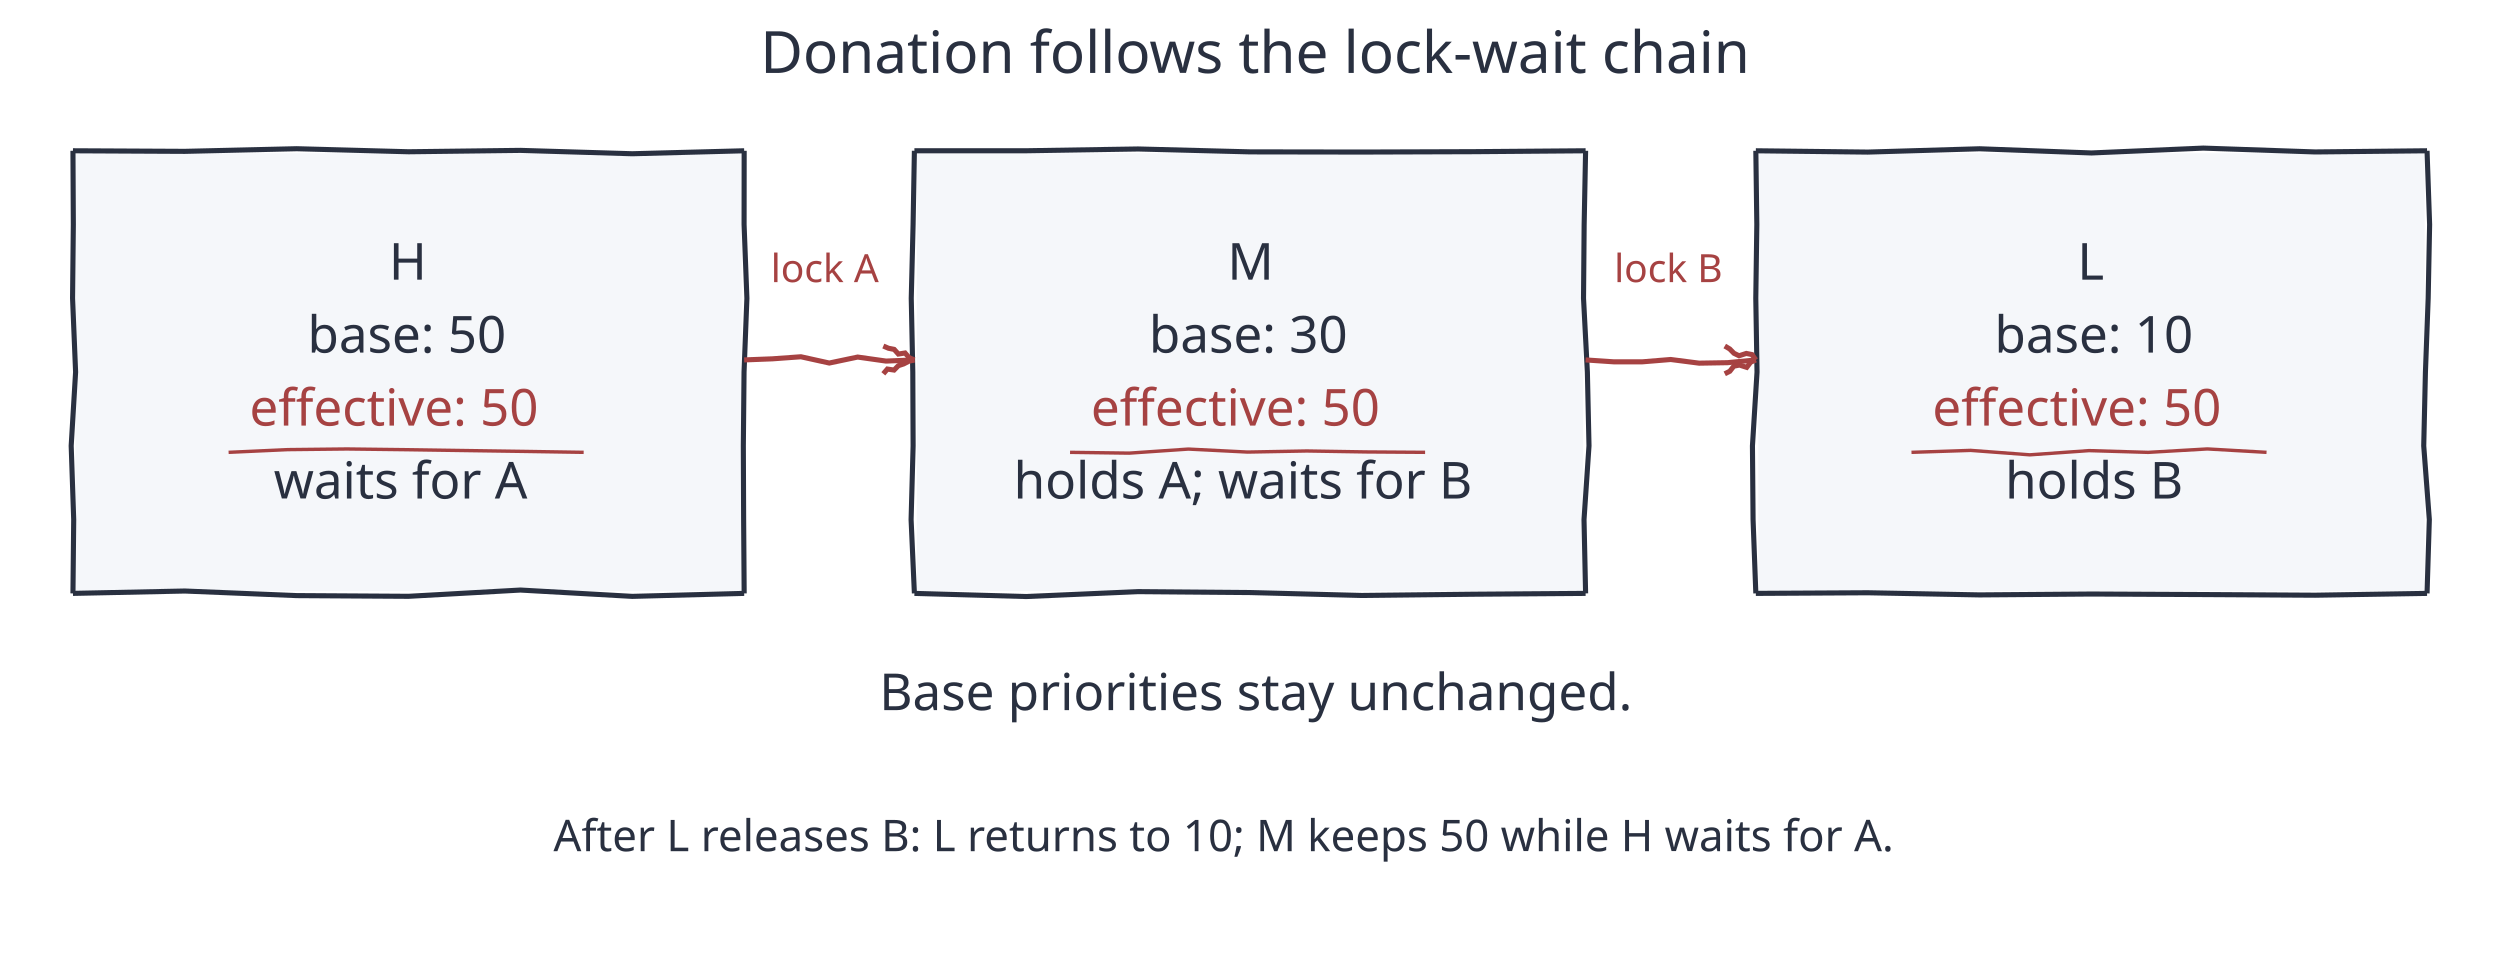
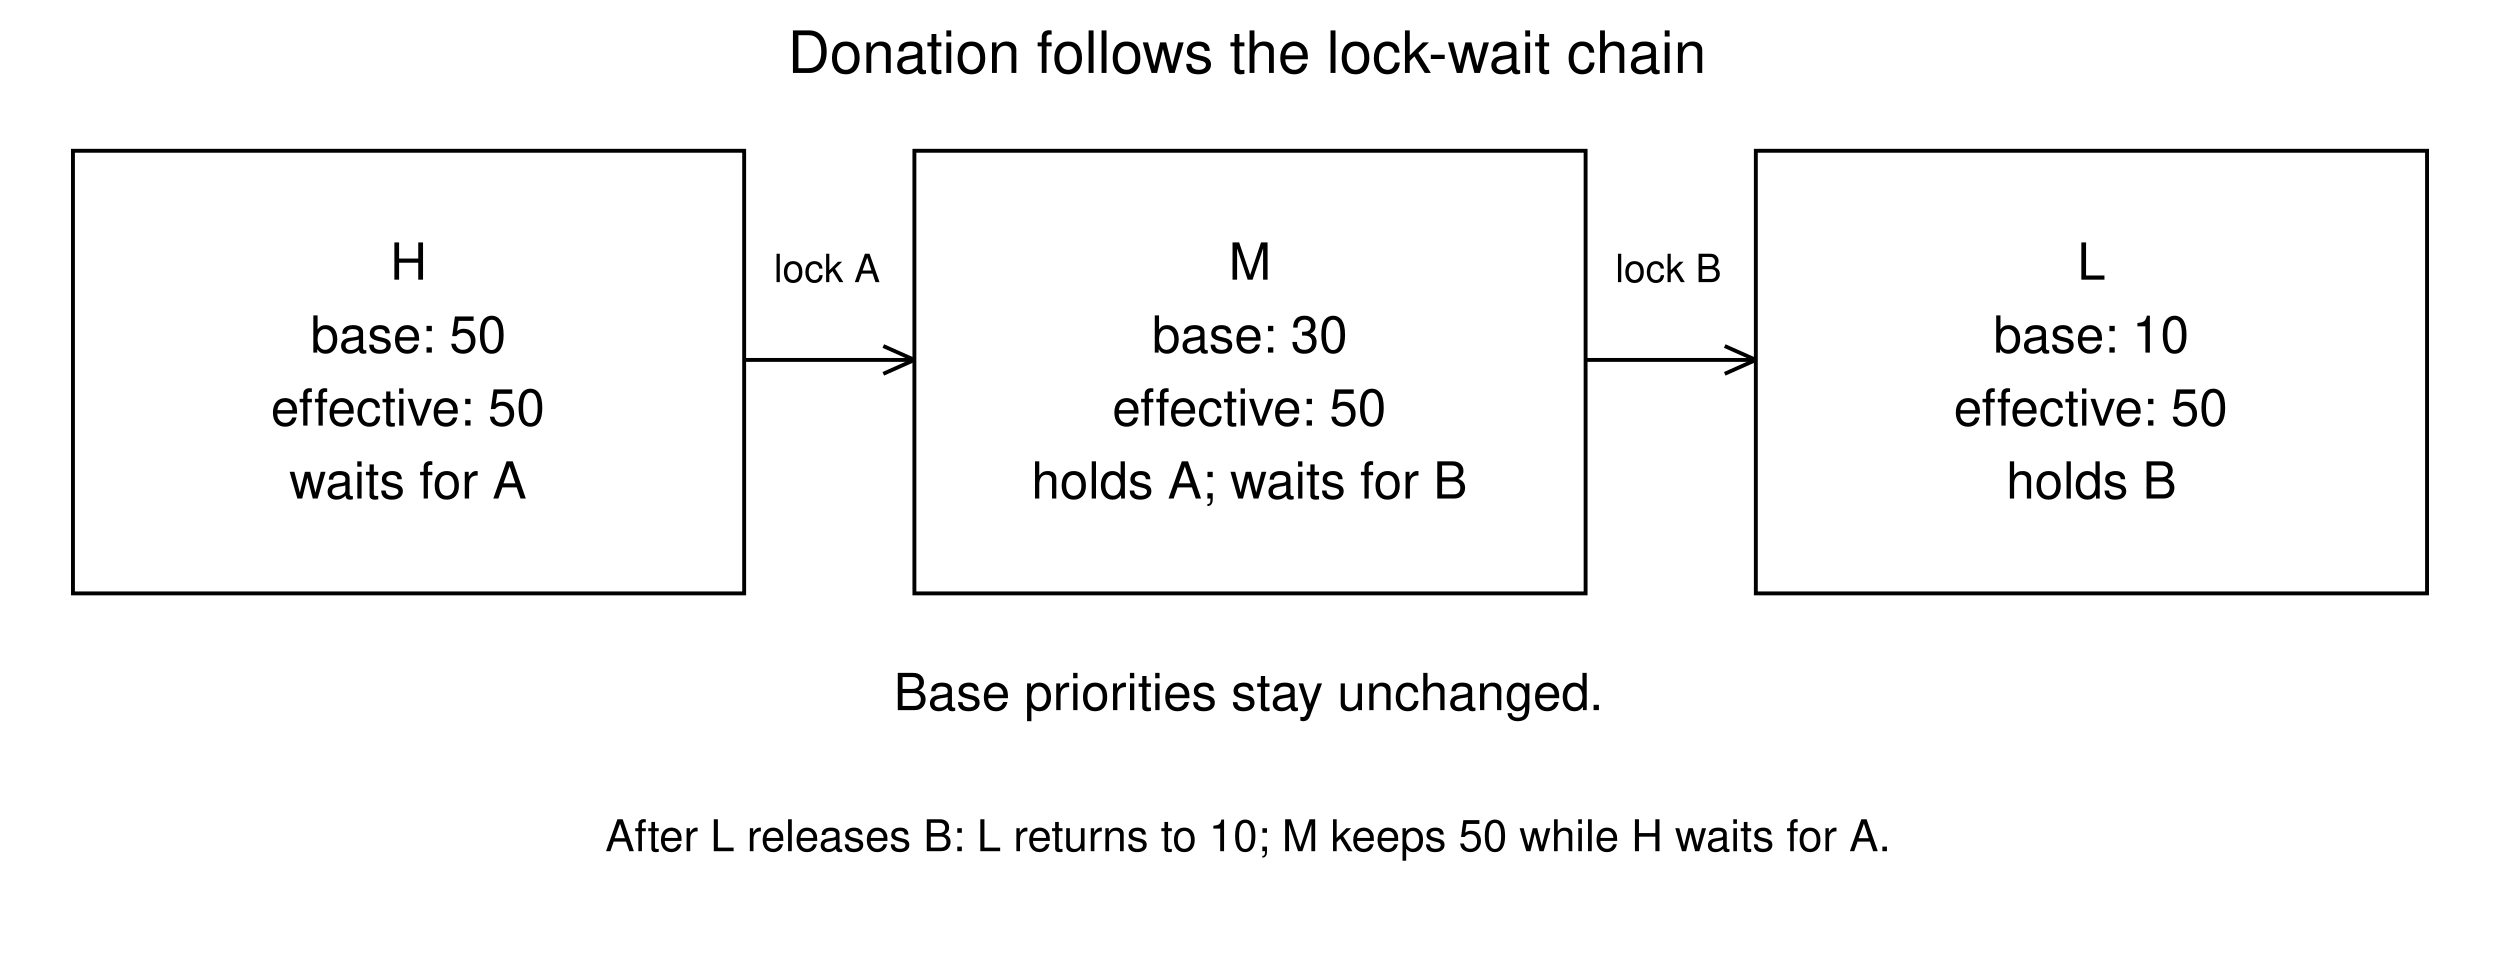
<svg xmlns="http://www.w3.org/2000/svg" width="514" height="200" preserveAspectRatio="xMinYMin meet" viewBox="0 0 514 200" version="1.0" fill-rule="evenodd">
  <clipPath id="clip">
    <rect x="0" y="0" width="514" height="200" />
  </clipPath>
  <g id="group" transform="scale(1,-1) translate(0,-200)" style="clip-path: url(#clip)">
    <g transform="">
-       <text x="156.33" y="185" style="font-family: SketchLabel; font-size: 12px;fill: rgb(16%,19%,25%); stroke:none;" transform="translate(0,370) scale(1,-1)">Donation follows the lock-wait chain</text>
-       <rect x="15.5" y="78.5" width="137.0" height="90.0" style="stroke: none; stroke-linecap: butt; stroke-width: 1; fill: rgb(96%,97%,98%); fill-rule: evenodd;" />
-       <path d="M 15 78 L 38 78.487 L 61 77.544 L 84 77.399 L 107 78.686 L 130 77.386 L 153 78 " style="stroke: rgb(16%,19%,25%); stroke-linecap: butt; stroke-width: 1.05; fill: none; fill-rule: evenodd;" />
-       <path d="M 153 78 L 152.891 93.167 L 152.83 108.333 L 152.975 123.5 L 153.562 138.667 L 152.983 153.833 L 153 169 " style="stroke: rgb(16%,19%,25%); stroke-linecap: butt; stroke-width: 1.05; fill: none; fill-rule: evenodd;" />
-       <path d="M 153 169 L 130 168.39 L 107 169.081 L 84 168.798 L 61 169.424 L 38 168.881 L 15 169 " style="stroke: rgb(16%,19%,25%); stroke-linecap: butt; stroke-width: 1.05; fill: none; fill-rule: evenodd;" />
-       <path d="M 15 169 L 15.078 153.833 L 14.919 138.667 L 15.544 123.5 L 14.635 108.333 L 15.153 93.167 L 15 78 " style="stroke: rgb(16%,19%,25%); stroke-linecap: butt; stroke-width: 1.05; fill: none; fill-rule: evenodd;" />
-       <text x="79.968" y="142.5" style="font-family: SketchLabel; font-size: 10.5px;fill: rgb(16%,19%,25%); stroke:none;" transform="translate(0,285) scale(1,-1)">H</text>
-       <text x="63.22" y="127.5" style="font-family: SketchLabel; font-size: 10.5px;fill: rgb(16%,19%,25%); stroke:none;" transform="translate(0,255) scale(1,-1)">base: 50</text>
-       <text x="51.293" y="112.5" style="font-family: SketchLabel; font-size: 10.5px;fill: rgb(65%,26%,26%); stroke:none;" transform="translate(0,225) scale(1,-1)">effective: 50</text>
-       <text x="56.291" y="97.5" style="font-family: SketchLabel; font-size: 10.5px;fill: rgb(16%,19%,25%); stroke:none;" transform="translate(0,195) scale(1,-1)">waits for A</text>
-       <path d="M 47 107 L 59.167 107.557 L 71.333 107.692 L 83.5 107.544 L 95.667 107.367 L 107.833 107.192 L 120 107 " style="stroke: rgb(65%,26%,26%); stroke-linecap: butt; stroke-width: 0.7; fill: none; fill-rule: evenodd;" />
-       <rect x="188.5" y="78.5" width="137.0" height="90.0" style="stroke: none; stroke-linecap: butt; stroke-width: 1; fill: rgb(96%,97%,98%); fill-rule: evenodd;" />
-       <path d="M 188 78 L 211 77.353 L 234 78.362 L 257 78.172 L 280 77.571 L 303 77.829 L 326 78 " style="stroke: rgb(16%,19%,25%); stroke-linecap: butt; stroke-width: 1.05; fill: none; fill-rule: evenodd;" />
-       <path d="M 326 78 L 325.674 93.167 L 326.698 108.333 L 326.364 123.5 L 325.572 138.667 L 325.702 153.833 L 326 169 " style="stroke: rgb(16%,19%,25%); stroke-linecap: butt; stroke-width: 1.05; fill: none; fill-rule: evenodd;" />
-       <path d="M 326 169 L 303 168.816 L 280 168.738 L 257 168.776 L 234 169.371 L 211 169.003 L 188 169 " style="stroke: rgb(16%,19%,25%); stroke-linecap: butt; stroke-width: 1.05; fill: none; fill-rule: evenodd;" />
-       <path d="M 188 169 L 187.731 153.833 L 187.353 138.667 L 187.671 123.5 L 187.736 108.333 L 187.321 93.167 L 188 78 " style="stroke: rgb(16%,19%,25%); stroke-linecap: butt; stroke-width: 1.05; fill: none; fill-rule: evenodd;" />
-       <text x="252.365" y="142.5" style="font-family: SketchLabel; font-size: 10.5px;fill: rgb(16%,19%,25%); stroke:none;" transform="translate(0,285) scale(1,-1)">M</text>
-       <text x="236.22" y="127.5" style="font-family: SketchLabel; font-size: 10.5px;fill: rgb(16%,19%,25%); stroke:none;" transform="translate(0,255) scale(1,-1)">base: 30</text>
-       <text x="224.293" y="112.5" style="font-family: SketchLabel; font-size: 10.5px;fill: rgb(65%,26%,26%); stroke:none;" transform="translate(0,225) scale(1,-1)">effective: 50</text>
-       <text x="208.404" y="97.5" style="font-family: SketchLabel; font-size: 10.5px;fill: rgb(16%,19%,25%); stroke:none;" transform="translate(0,195) scale(1,-1)">holds A; waits for B</text>
-       <path d="M 220 107 L 232.167 106.835 L 244.333 107.67 L 256.5 107.055 L 268.667 107.281 L 280.833 107.084 L 293 107 " style="stroke: rgb(65%,26%,26%); stroke-linecap: butt; stroke-width: 0.7; fill: none; fill-rule: evenodd;" />
-       <rect x="361.5" y="78.5" width="137.0" height="90.0" style="stroke: none; stroke-linecap: butt; stroke-width: 1; fill: rgb(96%,97%,98%); fill-rule: evenodd;" />
-       <path d="M 361 78 L 384 78.129 L 407 77.688 L 430 77.87 L 453 77.76 L 476 77.624 L 499 78 " style="stroke: rgb(16%,19%,25%); stroke-linecap: butt; stroke-width: 1.05; fill: none; fill-rule: evenodd;" />
-       <path d="M 499 78 L 499.471 93.167 L 498.319 108.333 L 498.668 123.5 L 499.233 138.667 L 499.529 153.833 L 499 169 " style="stroke: rgb(16%,19%,25%); stroke-linecap: butt; stroke-width: 1.05; fill: none; fill-rule: evenodd;" />
-       <path d="M 499 169 L 476 168.76 L 453 169.551 L 430 168.551 L 407 169.413 L 384 168.731 L 361 169 " style="stroke: rgb(16%,19%,25%); stroke-linecap: butt; stroke-width: 1.05; fill: none; fill-rule: evenodd;" />
-       <path d="M 361 169 L 361.202 153.833 L 360.99 138.667 L 361.244 123.5 L 360.303 108.333 L 360.431 93.167 L 361 78 " style="stroke: rgb(16%,19%,25%); stroke-linecap: butt; stroke-width: 1.05; fill: none; fill-rule: evenodd;" />
-       <text x="427.108" y="142.5" style="font-family: SketchLabel; font-size: 10.5px;fill: rgb(16%,19%,25%); stroke:none;" transform="translate(0,285) scale(1,-1)">L</text>
-       <text x="410.061" y="127.5" style="font-family: SketchLabel; font-size: 10.5px;fill: rgb(16%,19%,25%); stroke:none;" transform="translate(0,255) scale(1,-1)">base: 10</text>
-       <text x="397.293" y="112.5" style="font-family: SketchLabel; font-size: 10.5px;fill: rgb(65%,26%,26%); stroke:none;" transform="translate(0,225) scale(1,-1)">effective: 50</text>
-       <text x="412.25" y="97.5" style="font-family: SketchLabel; font-size: 10.5px;fill: rgb(16%,19%,25%); stroke:none;" transform="translate(0,195) scale(1,-1)">holds B</text>
-       <path d="M 393 107 L 405.167 107.401 L 417.333 106.487 L 429.5 107.353 L 441.667 106.994 L 453.833 107.699 L 466 107 " style="stroke: rgb(65%,26%,26%); stroke-linecap: butt; stroke-width: 0.7; fill: none; fill-rule: evenodd;" />
-       <path d="M 153 126 L 158.833 126.226 L 164.667 126.65 L 170.5 125.36 L 176.333 126.589 L 182.167 125.762 L 188 126 " style="stroke: rgb(65%,26%,26%); stroke-linecap: butt; stroke-width: 1.05; fill: none; fill-rule: evenodd;" />
-       <path d="M 188 126 L 186.926 126.456 L 186.081 127.425 L 184.706 127.207 L 183.852 128.156 L 182.681 128.396 L 181.608 128.854 " style="stroke: rgb(65%,26%,26%); stroke-linecap: butt; stroke-width: 1.05; fill: none; fill-rule: evenodd;" />
-       <path d="M 188 126 L 186.845 125.725 L 185.809 125.183 L 184.696 124.814 L 183.82 123.915 L 182.45 124.122 L 181.608 123.146 " style="stroke: rgb(65%,26%,26%); stroke-linecap: butt; stroke-width: 1.05; fill: none; fill-rule: evenodd;" />
-       <path d="M 326 126 L 331.833 125.605 L 337.667 125.61 L 343.5 126.088 L 349.333 125.334 L 355.167 125.432 L 361 126 " style="stroke: rgb(65%,26%,26%); stroke-linecap: butt; stroke-width: 1.05; fill: none; fill-rule: evenodd;" />
-       <path d="M 361 126 L 360.214 127.1 L 359.04 127.334 L 357.549 126.856 L 356.5 127.367 L 355.621 128.261 L 354.608 128.854 " style="stroke: rgb(65%,26%,26%); stroke-linecap: butt; stroke-width: 1.05; fill: none; fill-rule: evenodd;" />
-       <path d="M 361 126 L 359.931 125.532 L 359.128 124.47 L 357.638 124.945 L 356.465 124.71 L 355.651 123.673 L 354.608 123.146 " style="stroke: rgb(65%,26%,26%); stroke-linecap: butt; stroke-width: 1.05; fill: none; fill-rule: evenodd;" />
-       <text x="158.465" y="142" style="font-family: SketchLabel; font-size: 8px;fill: rgb(65%,26%,26%); stroke:none;" transform="translate(0,284) scale(1,-1)">lock A</text>
-       <text x="331.869" y="142" style="font-family: SketchLabel; font-size: 8px;fill: rgb(65%,26%,26%); stroke:none;" transform="translate(0,284) scale(1,-1)">lock B</text>
-       <text x="180.788" y="54" style="font-family: SketchLabel; font-size: 10.5px;fill: rgb(16%,19%,25%); stroke:none;" transform="translate(0,108) scale(1,-1)">Base priorities stay unchanged.</text>
-       <text x="113.791" y="25" style="font-family: SketchLabel; font-size: 9px;fill: rgb(16%,19%,25%); stroke:none;" transform="translate(0,50) scale(1,-1)">After L releases B: L returns to 10; M keeps 50 while H waits for A.</text>
+       <text x="161.966" y="185" style="font-family: Helvetica; font-size: 12px;fill: rgb(0%,0%,0%); stroke:none;" transform="translate(0,370) scale(1,-1)">Donation follows the lock-wait chain</text>
+       <rect x="15" y="78" width="138" height="91" style="stroke: rgb(0%,0%,0%); stroke-linecap: butt; stroke-width: 0.8; fill: none; fill-rule: evenodd;" />
+       <text x="80.21" y="142.5" style="font-family: Helvetica; font-size: 10.5px;fill: rgb(0%,0%,0%); stroke:none;" transform="translate(0,285) scale(1,-1)">H</text>
+       <text x="63.861" y="127.5" style="font-family: Helvetica; font-size: 10.5px;fill: rgb(0%,0%,0%); stroke:none;" transform="translate(0,255) scale(1,-1)">base: 50</text>
+       <text x="55.692" y="112.5" style="font-family: Helvetica; font-size: 10.5px;fill: rgb(0%,0%,0%); stroke:none;" transform="translate(0,225) scale(1,-1)">effective: 50</text>
+       <text x="59.493" y="97.5" style="font-family: Helvetica; font-size: 10.5px;fill: rgb(0%,0%,0%); stroke:none;" transform="translate(0,195) scale(1,-1)">waits for A</text>
+       <rect x="188" y="78" width="138" height="91" style="stroke: rgb(0%,0%,0%); stroke-linecap: butt; stroke-width: 0.8; fill: none; fill-rule: evenodd;" />
+       <text x="252.627" y="142.5" style="font-family: Helvetica; font-size: 10.5px;fill: rgb(0%,0%,0%); stroke:none;" transform="translate(0,285) scale(1,-1)">M</text>
+       <text x="236.861" y="127.5" style="font-family: Helvetica; font-size: 10.5px;fill: rgb(0%,0%,0%); stroke:none;" transform="translate(0,255) scale(1,-1)">base: 30</text>
+       <text x="228.692" y="112.5" style="font-family: Helvetica; font-size: 10.5px;fill: rgb(0%,0%,0%); stroke:none;" transform="translate(0,225) scale(1,-1)">effective: 50</text>
+       <text x="212.065" y="97.5" style="font-family: Helvetica; font-size: 10.5px;fill: rgb(0%,0%,0%); stroke:none;" transform="translate(0,195) scale(1,-1)">holds A; waits for B</text>
+       <rect x="361" y="78" width="138" height="91" style="stroke: rgb(0%,0%,0%); stroke-linecap: butt; stroke-width: 0.8; fill: none; fill-rule: evenodd;" />
+       <text x="427.081" y="142.5" style="font-family: Helvetica; font-size: 10.5px;fill: rgb(0%,0%,0%); stroke:none;" transform="translate(0,285) scale(1,-1)">L</text>
+       <text x="409.861" y="127.5" style="font-family: Helvetica; font-size: 10.5px;fill: rgb(0%,0%,0%); stroke:none;" transform="translate(0,255) scale(1,-1)">base: 10</text>
+       <text x="401.692" y="112.5" style="font-family: Helvetica; font-size: 10.5px;fill: rgb(0%,0%,0%); stroke:none;" transform="translate(0,225) scale(1,-1)">effective: 50</text>
+       <text x="412.491" y="97.5" style="font-family: Helvetica; font-size: 10.5px;fill: rgb(0%,0%,0%); stroke:none;" transform="translate(0,195) scale(1,-1)">holds B</text>
+       <path d="M 153,126 L 188,126 Z" style="stroke: rgb(0%,0%,0%); stroke-linecap: butt; stroke-width: 0.8;" />
+       <path d="M 188,126 L 181.608,128.854 Z" style="stroke: rgb(0%,0%,0%); stroke-linecap: butt; stroke-width: 0.8;" />
+       <path d="M 188,126 L 181.608,123.146 Z" style="stroke: rgb(0%,0%,0%); stroke-linecap: butt; stroke-width: 0.8;" />
+       <path d="M 326,126 L 361,126 Z" style="stroke: rgb(0%,0%,0%); stroke-linecap: butt; stroke-width: 0.8;" />
+       <path d="M 361,126 L 354.608,128.854 Z" style="stroke: rgb(0%,0%,0%); stroke-linecap: butt; stroke-width: 0.8;" />
+       <path d="M 361,126 L 354.608,123.146 Z" style="stroke: rgb(0%,0%,0%); stroke-linecap: butt; stroke-width: 0.8;" />
+       <text x="159.108" y="142" style="font-family: Helvetica; font-size: 8px;fill: rgb(0%,0%,0%); stroke:none;" transform="translate(0,284) scale(1,-1)">lock A</text>
+       <text x="332.108" y="142" style="font-family: Helvetica; font-size: 8px;fill: rgb(0%,0%,0%); stroke:none;" transform="translate(0,284) scale(1,-1)">lock B</text>
+       <text x="183.757" y="54" style="font-family: Helvetica; font-size: 10.5px;fill: rgb(0%,0%,0%); stroke:none;" transform="translate(0,108) scale(1,-1)">Base priorities stay unchanged.</text>
+       <text x="124.444" y="25" style="font-family: Helvetica; font-size: 9px;fill: rgb(0%,0%,0%); stroke:none;" transform="translate(0,50) scale(1,-1)">After L releases B: L returns to 10; M keeps 50 while H waits for A.</text>
    </g>
  </g>
</svg>
